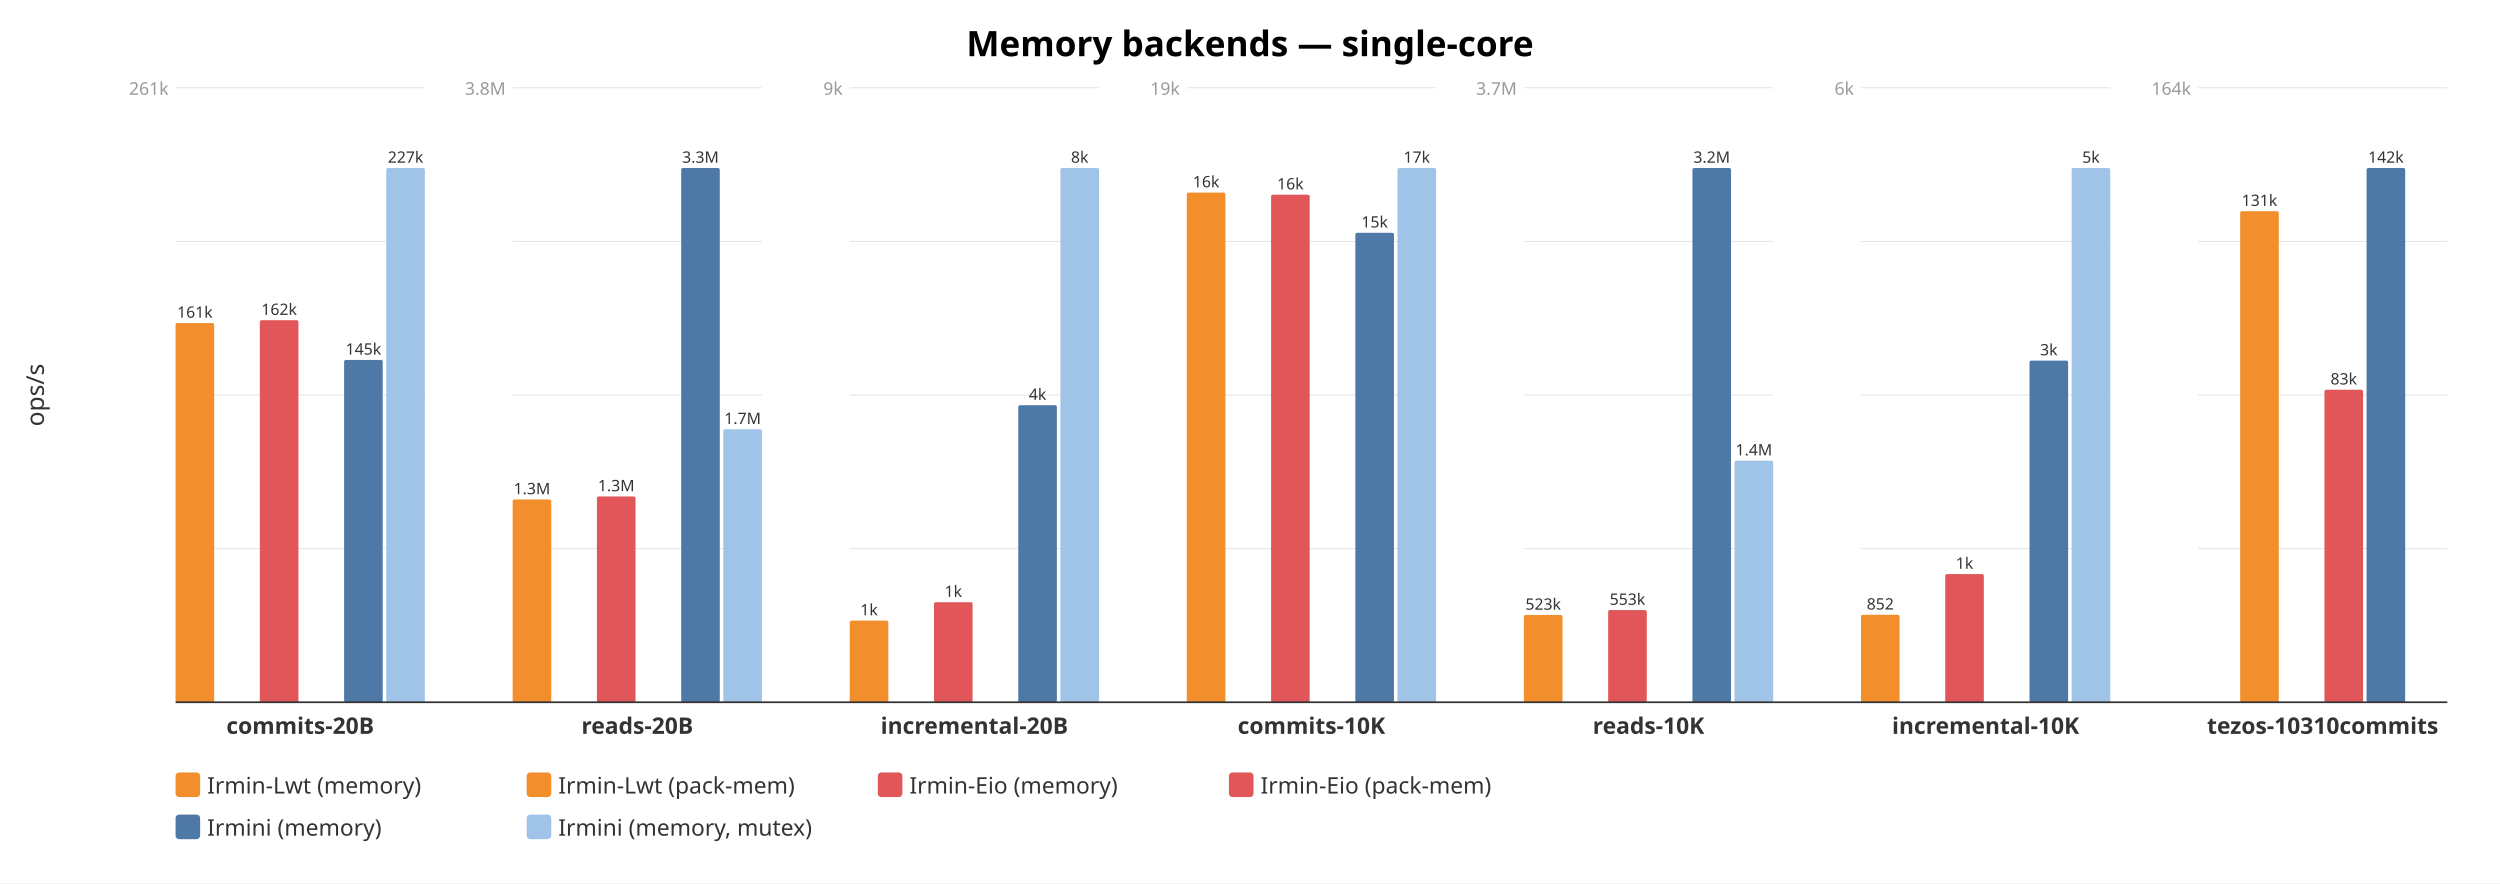
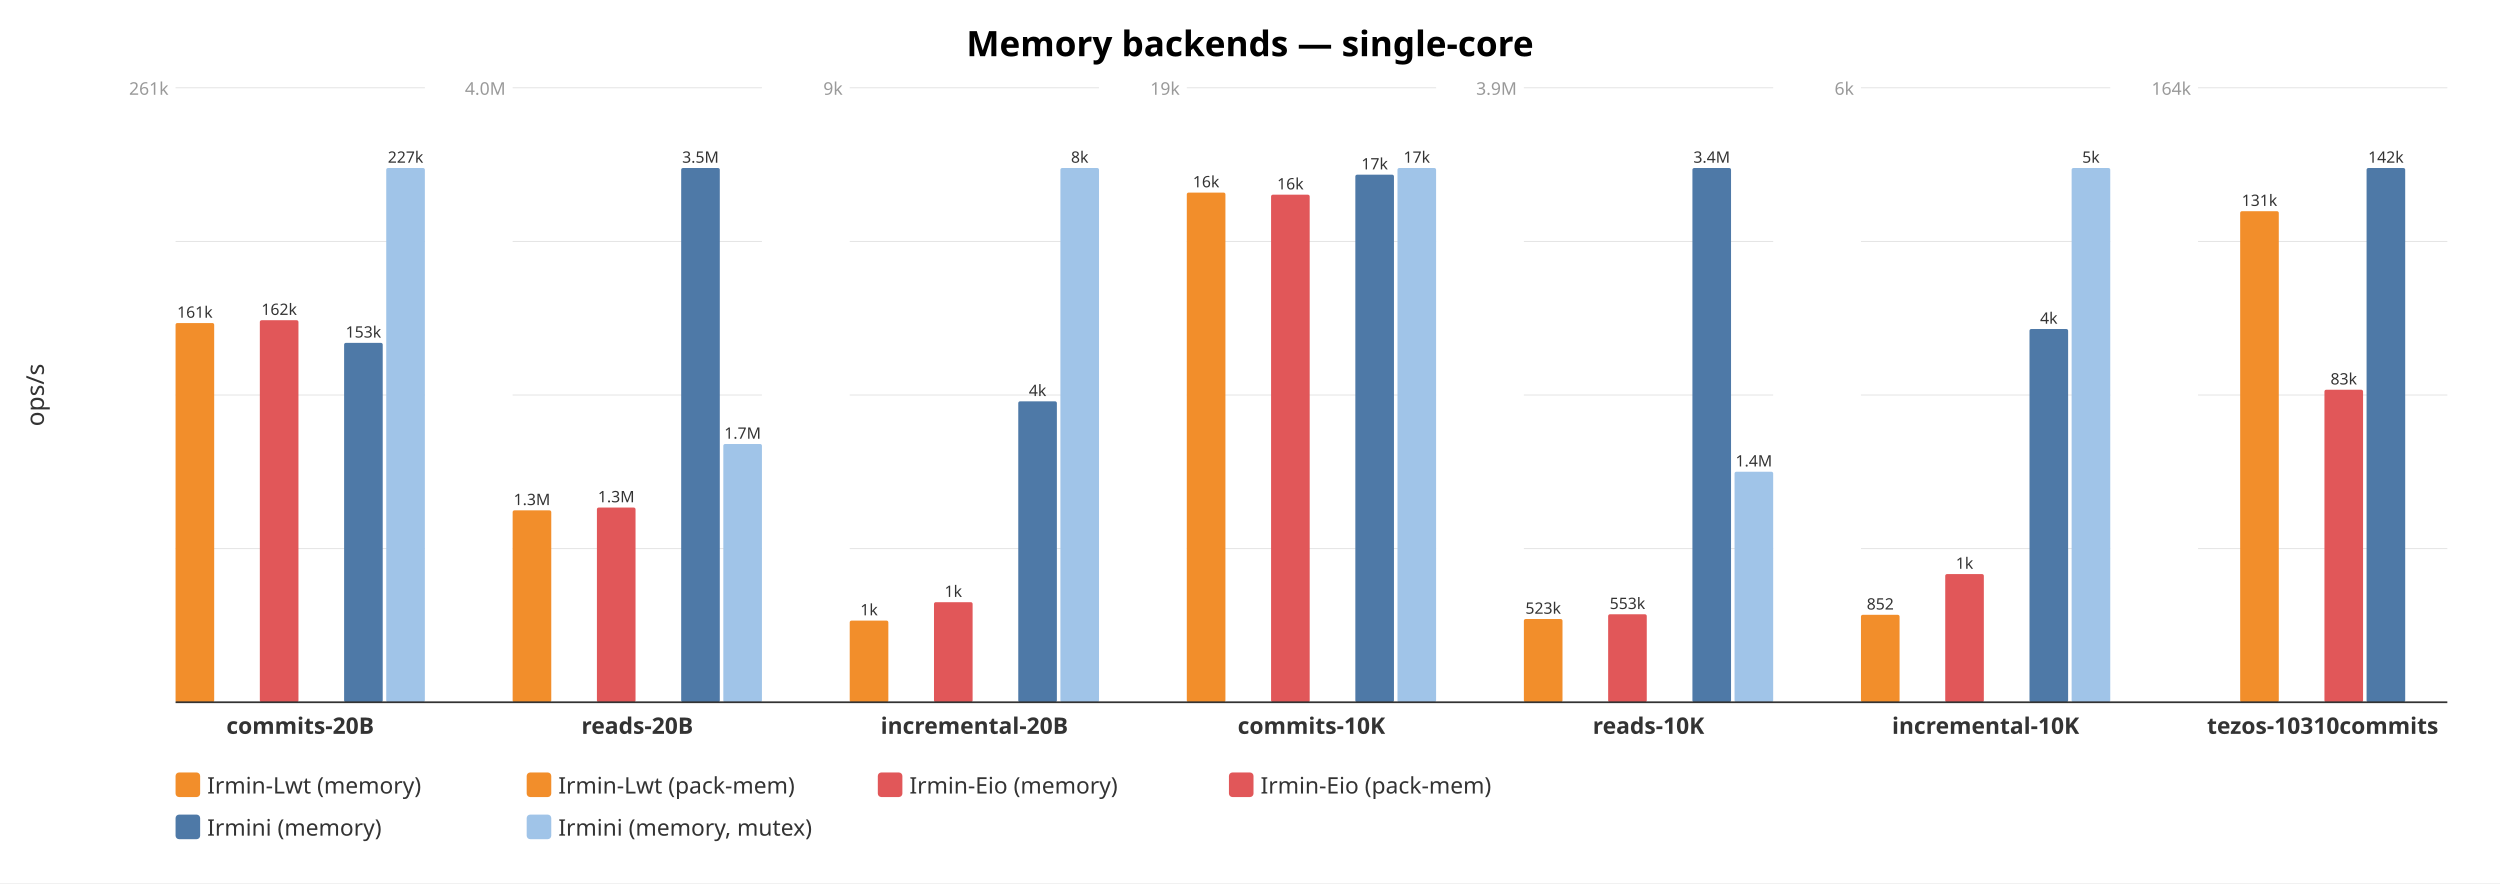
<svg xmlns="http://www.w3.org/2000/svg" width="1424" height="503" font-family="system-ui, sans-serif" font-size="14">
  <rect width="1424" height="503" fill="white" />
  <defs>
</defs>
  <text x="712.0" y="32" text-anchor="middle" font-size="20" font-weight="bold">Memory backends — single-core</text>
  <g transform="translate(100,50)">
    <text x="-75" y="175.0" text-anchor="middle" font-size="14" fill="#333" transform="rotate(-90,-75,175.0)">ops/s</text>
    <line x1="0" y1="262.5" x2="142" y2="262.5" stroke="#e0e0e0" stroke-width="0.5" />
    <line x1="0" y1="175.0" x2="142" y2="175.0" stroke="#e0e0e0" stroke-width="0.5" />
    <line x1="0" y1="87.5" x2="142" y2="87.5" stroke="#e0e0e0" stroke-width="0.5" />
    <line x1="0" y1="0.0" x2="142" y2="0.0" stroke="#e0e0e0" stroke-width="0.5" />
    <text x="-4.0" y="4.0" text-anchor="end" font-size="10" fill="#999">261k</text>
    <rect x="0.0" y="134.0" width="22" height="216.0" fill="#f28e2b" rx="1" />
    <text x="11.0" y="131.0" text-anchor="middle" font-size="9" fill="#333">161k</text>
    <rect x="48.0" y="132.4" width="22" height="217.6" fill="#e15759" rx="1" />
    <text x="59.0" y="129.4" text-anchor="middle" font-size="9" fill="#333">162k</text>
-     <rect x="96.0" y="155.0" width="22" height="195.0" fill="#4e79a7" rx="1" />
-     <text x="107.0" y="152.0" text-anchor="middle" font-size="9" fill="#333">145k</text>
+     <rect x="96.0" y="145.3" width="22" height="204.7" fill="#4e79a7" rx="1" />
+     <text x="107.0" y="142.3" text-anchor="middle" font-size="9" fill="#333">153k</text>
    <rect x="120.0" y="45.7" width="22" height="304.3" fill="#a0c4e8" rx="1" />
    <text x="131.0" y="42.7" text-anchor="middle" font-size="9" fill="#333">227k</text>
    <text x="71.0" y="368" text-anchor="middle" font-size="13" font-weight="bold" fill="#333">commits-20B</text>
    <line x1="192" y1="262.5" x2="334" y2="262.5" stroke="#e0e0e0" stroke-width="0.5" />
    <line x1="192" y1="175.0" x2="334" y2="175.0" stroke="#e0e0e0" stroke-width="0.5" />
    <line x1="192" y1="87.5" x2="334" y2="87.5" stroke="#e0e0e0" stroke-width="0.5" />
    <line x1="192" y1="0.0" x2="334" y2="0.0" stroke="#e0e0e0" stroke-width="0.5" />
-     <text x="188.0" y="4.0" text-anchor="end" font-size="10" fill="#999">3.8M</text>
-     <rect x="192.0" y="234.5" width="22" height="115.5" fill="#f28e2b" rx="1" />
-     <text x="203.0" y="231.5" text-anchor="middle" font-size="9" fill="#333">1.3M</text>
-     <rect x="240.0" y="232.8" width="22" height="117.2" fill="#e15759" rx="1" />
-     <text x="251.0" y="229.8" text-anchor="middle" font-size="9" fill="#333">1.3M</text>
+     <text x="188.0" y="4.0" text-anchor="end" font-size="10" fill="#999">4.0M</text>
+     <rect x="192.0" y="240.7" width="22" height="109.3" fill="#f28e2b" rx="1" />
+     <text x="203.0" y="237.7" text-anchor="middle" font-size="9" fill="#333">1.3M</text>
+     <rect x="240.0" y="239.1" width="22" height="110.9" fill="#e15759" rx="1" />
+     <text x="251.0" y="236.1" text-anchor="middle" font-size="9" fill="#333">1.3M</text>
    <rect x="288.0" y="45.7" width="22" height="304.3" fill="#4e79a7" rx="1" />
-     <text x="299.0" y="42.7" text-anchor="middle" font-size="9" fill="#333">3.3M</text>
-     <rect x="312.0" y="194.5" width="22" height="155.5" fill="#a0c4e8" rx="1" />
-     <text x="323.0" y="191.5" text-anchor="middle" font-size="9" fill="#333">1.7M</text>
+     <text x="299.0" y="42.7" text-anchor="middle" font-size="9" fill="#333">3.5M</text>
+     <rect x="312.0" y="202.9" width="22" height="147.1" fill="#a0c4e8" rx="1" />
+     <text x="323.0" y="199.9" text-anchor="middle" font-size="9" fill="#333">1.7M</text>
    <text x="263.0" y="368" text-anchor="middle" font-size="13" font-weight="bold" fill="#333">reads-20B</text>
    <line x1="384" y1="262.5" x2="526" y2="262.5" stroke="#e0e0e0" stroke-width="0.5" />
    <line x1="384" y1="175.0" x2="526" y2="175.0" stroke="#e0e0e0" stroke-width="0.5" />
    <line x1="384" y1="87.5" x2="526" y2="87.5" stroke="#e0e0e0" stroke-width="0.5" />
    <line x1="384" y1="0.0" x2="526" y2="0.0" stroke="#e0e0e0" stroke-width="0.5" />
    <text x="380.0" y="4.0" text-anchor="end" font-size="10" fill="#999">9k</text>
    <rect x="384.0" y="303.5" width="22" height="46.5" fill="#f28e2b" rx="1" />
    <text x="395.0" y="300.5" text-anchor="middle" font-size="9" fill="#333">1k</text>
    <rect x="432.0" y="293.0" width="22" height="57.0" fill="#e15759" rx="1" />
    <text x="443.0" y="290.0" text-anchor="middle" font-size="9" fill="#333">1k</text>
-     <rect x="480.0" y="180.8" width="22" height="169.2" fill="#4e79a7" rx="1" />
-     <text x="491.0" y="177.8" text-anchor="middle" font-size="9" fill="#333">4k</text>
+     <rect x="480.0" y="178.6" width="22" height="171.4" fill="#4e79a7" rx="1" />
+     <text x="491.0" y="175.6" text-anchor="middle" font-size="9" fill="#333">4k</text>
    <rect x="504.0" y="45.7" width="22" height="304.3" fill="#a0c4e8" rx="1" />
    <text x="515.0" y="42.7" text-anchor="middle" font-size="9" fill="#333">8k</text>
    <text x="455.0" y="368" text-anchor="middle" font-size="13" font-weight="bold" fill="#333">incremental-20B</text>
    <line x1="576" y1="262.5" x2="718" y2="262.5" stroke="#e0e0e0" stroke-width="0.5" />
    <line x1="576" y1="175.0" x2="718" y2="175.0" stroke="#e0e0e0" stroke-width="0.5" />
    <line x1="576" y1="87.5" x2="718" y2="87.5" stroke="#e0e0e0" stroke-width="0.5" />
    <line x1="576" y1="0.0" x2="718" y2="0.0" stroke="#e0e0e0" stroke-width="0.5" />
    <text x="572.0" y="4.0" text-anchor="end" font-size="10" fill="#999">19k</text>
    <rect x="576.0" y="59.7" width="22" height="290.3" fill="#f28e2b" rx="1" />
    <text x="587.0" y="56.7" text-anchor="middle" font-size="9" fill="#333">16k</text>
    <rect x="624.0" y="60.9" width="22" height="289.1" fill="#e15759" rx="1" />
    <text x="635.0" y="57.9" text-anchor="middle" font-size="9" fill="#333">16k</text>
-     <rect x="672.0" y="82.6" width="22" height="267.4" fill="#4e79a7" rx="1" />
-     <text x="683.0" y="79.6" text-anchor="middle" font-size="9" fill="#333">15k</text>
+     <rect x="672.0" y="49.5" width="22" height="300.5" fill="#4e79a7" rx="1" />
+     <text x="683.0" y="46.5" text-anchor="middle" font-size="9" fill="#333">17k</text>
    <rect x="696.0" y="45.7" width="22" height="304.3" fill="#a0c4e8" rx="1" />
    <text x="707.0" y="42.7" text-anchor="middle" font-size="9" fill="#333">17k</text>
    <text x="647.0" y="368" text-anchor="middle" font-size="13" font-weight="bold" fill="#333">commits-10K</text>
    <line x1="768" y1="262.5" x2="910" y2="262.5" stroke="#e0e0e0" stroke-width="0.5" />
    <line x1="768" y1="175.0" x2="910" y2="175.0" stroke="#e0e0e0" stroke-width="0.5" />
    <line x1="768" y1="87.5" x2="910" y2="87.5" stroke="#e0e0e0" stroke-width="0.5" />
    <line x1="768" y1="0.0" x2="910" y2="0.0" stroke="#e0e0e0" stroke-width="0.5" />
-     <text x="764.0" y="4.0" text-anchor="end" font-size="10" fill="#999">3.7M</text>
-     <rect x="768.0" y="300.3" width="22" height="49.7" fill="#f28e2b" rx="1" />
-     <text x="779.0" y="297.3" text-anchor="middle" font-size="9" fill="#333">523k</text>
-     <rect x="816.0" y="297.5" width="22" height="52.5" fill="#e15759" rx="1" />
-     <text x="827.0" y="294.5" text-anchor="middle" font-size="9" fill="#333">553k</text>
+     <text x="764.0" y="4.0" text-anchor="end" font-size="10" fill="#999">3.9M</text>
+     <rect x="768.0" y="302.6" width="22" height="47.4" fill="#f28e2b" rx="1" />
+     <text x="779.0" y="299.6" text-anchor="middle" font-size="9" fill="#333">523k</text>
+     <rect x="816.0" y="299.9" width="22" height="50.1" fill="#e15759" rx="1" />
+     <text x="827.0" y="296.9" text-anchor="middle" font-size="9" fill="#333">553k</text>
    <rect x="864.0" y="45.7" width="22" height="304.3" fill="#4e79a7" rx="1" />
-     <text x="875.0" y="42.7" text-anchor="middle" font-size="9" fill="#333">3.2M</text>
-     <rect x="888.0" y="212.4" width="22" height="137.6" fill="#a0c4e8" rx="1" />
-     <text x="899.0" y="209.4" text-anchor="middle" font-size="9" fill="#333">1.4M</text>
+     <text x="875.0" y="42.7" text-anchor="middle" font-size="9" fill="#333">3.4M</text>
+     <rect x="888.0" y="218.7" width="22" height="131.3" fill="#a0c4e8" rx="1" />
+     <text x="899.0" y="215.7" text-anchor="middle" font-size="9" fill="#333">1.4M</text>
    <text x="839.0" y="368" text-anchor="middle" font-size="13" font-weight="bold" fill="#333">reads-10K</text>
    <line x1="960" y1="262.5" x2="1102" y2="262.5" stroke="#e0e0e0" stroke-width="0.5" />
    <line x1="960" y1="175.0" x2="1102" y2="175.0" stroke="#e0e0e0" stroke-width="0.5" />
    <line x1="960" y1="87.5" x2="1102" y2="87.5" stroke="#e0e0e0" stroke-width="0.5" />
    <line x1="960" y1="0.0" x2="1102" y2="0.0" stroke="#e0e0e0" stroke-width="0.5" />
    <text x="956.0" y="4.0" text-anchor="end" font-size="10" fill="#999">6k</text>
    <rect x="960.0" y="300.2" width="22" height="49.8" fill="#f28e2b" rx="1" />
    <text x="971.0" y="297.2" text-anchor="middle" font-size="9" fill="#333">852</text>
    <rect x="1008.0" y="277.0" width="22" height="73.0" fill="#e15759" rx="1" />
    <text x="1019.0" y="274.0" text-anchor="middle" font-size="9" fill="#333">1k</text>
-     <rect x="1056.0" y="155.4" width="22" height="194.6" fill="#4e79a7" rx="1" />
-     <text x="1067.0" y="152.4" text-anchor="middle" font-size="9" fill="#333">3k</text>
+     <rect x="1056.0" y="137.4" width="22" height="212.6" fill="#4e79a7" rx="1" />
+     <text x="1067.0" y="134.4" text-anchor="middle" font-size="9" fill="#333">4k</text>
    <rect x="1080.0" y="45.7" width="22" height="304.3" fill="#a0c4e8" rx="1" />
    <text x="1091.0" y="42.7" text-anchor="middle" font-size="9" fill="#333">5k</text>
    <text x="1031.0" y="368" text-anchor="middle" font-size="13" font-weight="bold" fill="#333">incremental-10K</text>
    <line x1="1152" y1="262.5" x2="1294" y2="262.5" stroke="#e0e0e0" stroke-width="0.5" />
    <line x1="1152" y1="175.0" x2="1294" y2="175.0" stroke="#e0e0e0" stroke-width="0.5" />
    <line x1="1152" y1="87.5" x2="1294" y2="87.5" stroke="#e0e0e0" stroke-width="0.5" />
    <line x1="1152" y1="0.0" x2="1294" y2="0.0" stroke="#e0e0e0" stroke-width="0.5" />
    <text x="1148.0" y="4.0" text-anchor="end" font-size="10" fill="#999">164k</text>
    <rect x="1176.0" y="70.3" width="22" height="279.7" fill="#f28e2b" rx="1" />
    <text x="1187.0" y="67.3" text-anchor="middle" font-size="9" fill="#333">131k</text>
    <rect x="1224.0" y="172.0" width="22" height="178.0" fill="#e15759" rx="1" />
    <text x="1235.0" y="169.0" text-anchor="middle" font-size="9" fill="#333">83k</text>
    <rect x="1248.0" y="45.7" width="22" height="304.3" fill="#4e79a7" rx="1" />
    <text x="1259.0" y="42.7" text-anchor="middle" font-size="9" fill="#333">142k</text>
    <text x="1223.0" y="368" text-anchor="middle" font-size="13" font-weight="bold" fill="#333">tezos-10310commits</text>
    <line x1="0" y1="350" x2="1294" y2="350" stroke="#333" stroke-width="1" />
  </g>
  <g transform="translate(100,440)">
    <rect x="0" y="0" width="14" height="14" fill="#f28e2b" rx="2" />
    <text x="18" y="12" font-size="13" fill="#333">Irmin-Lwt (memory)</text>
    <rect x="200" y="0" width="14" height="14" fill="#f28e2b" rx="2" />
    <text x="218" y="12" font-size="13" fill="#333">Irmin-Lwt (pack-mem)</text>
    <rect x="400" y="0" width="14" height="14" fill="#e15759" rx="2" />
    <text x="418" y="12" font-size="13" fill="#333">Irmin-Eio (memory)</text>
    <rect x="600" y="0" width="14" height="14" fill="#e15759" rx="2" />
    <text x="618" y="12" font-size="13" fill="#333">Irmin-Eio (pack-mem)</text>
    <rect x="0" y="24" width="14" height="14" fill="#4e79a7" rx="2" />
    <text x="18" y="36" font-size="13" fill="#333">Irmini (memory)</text>
    <rect x="200" y="24" width="14" height="14" fill="#a0c4e8" rx="2" />
    <text x="218" y="36" font-size="13" fill="#333">Irmini (memory, mutex)</text>
  </g>
</svg>
